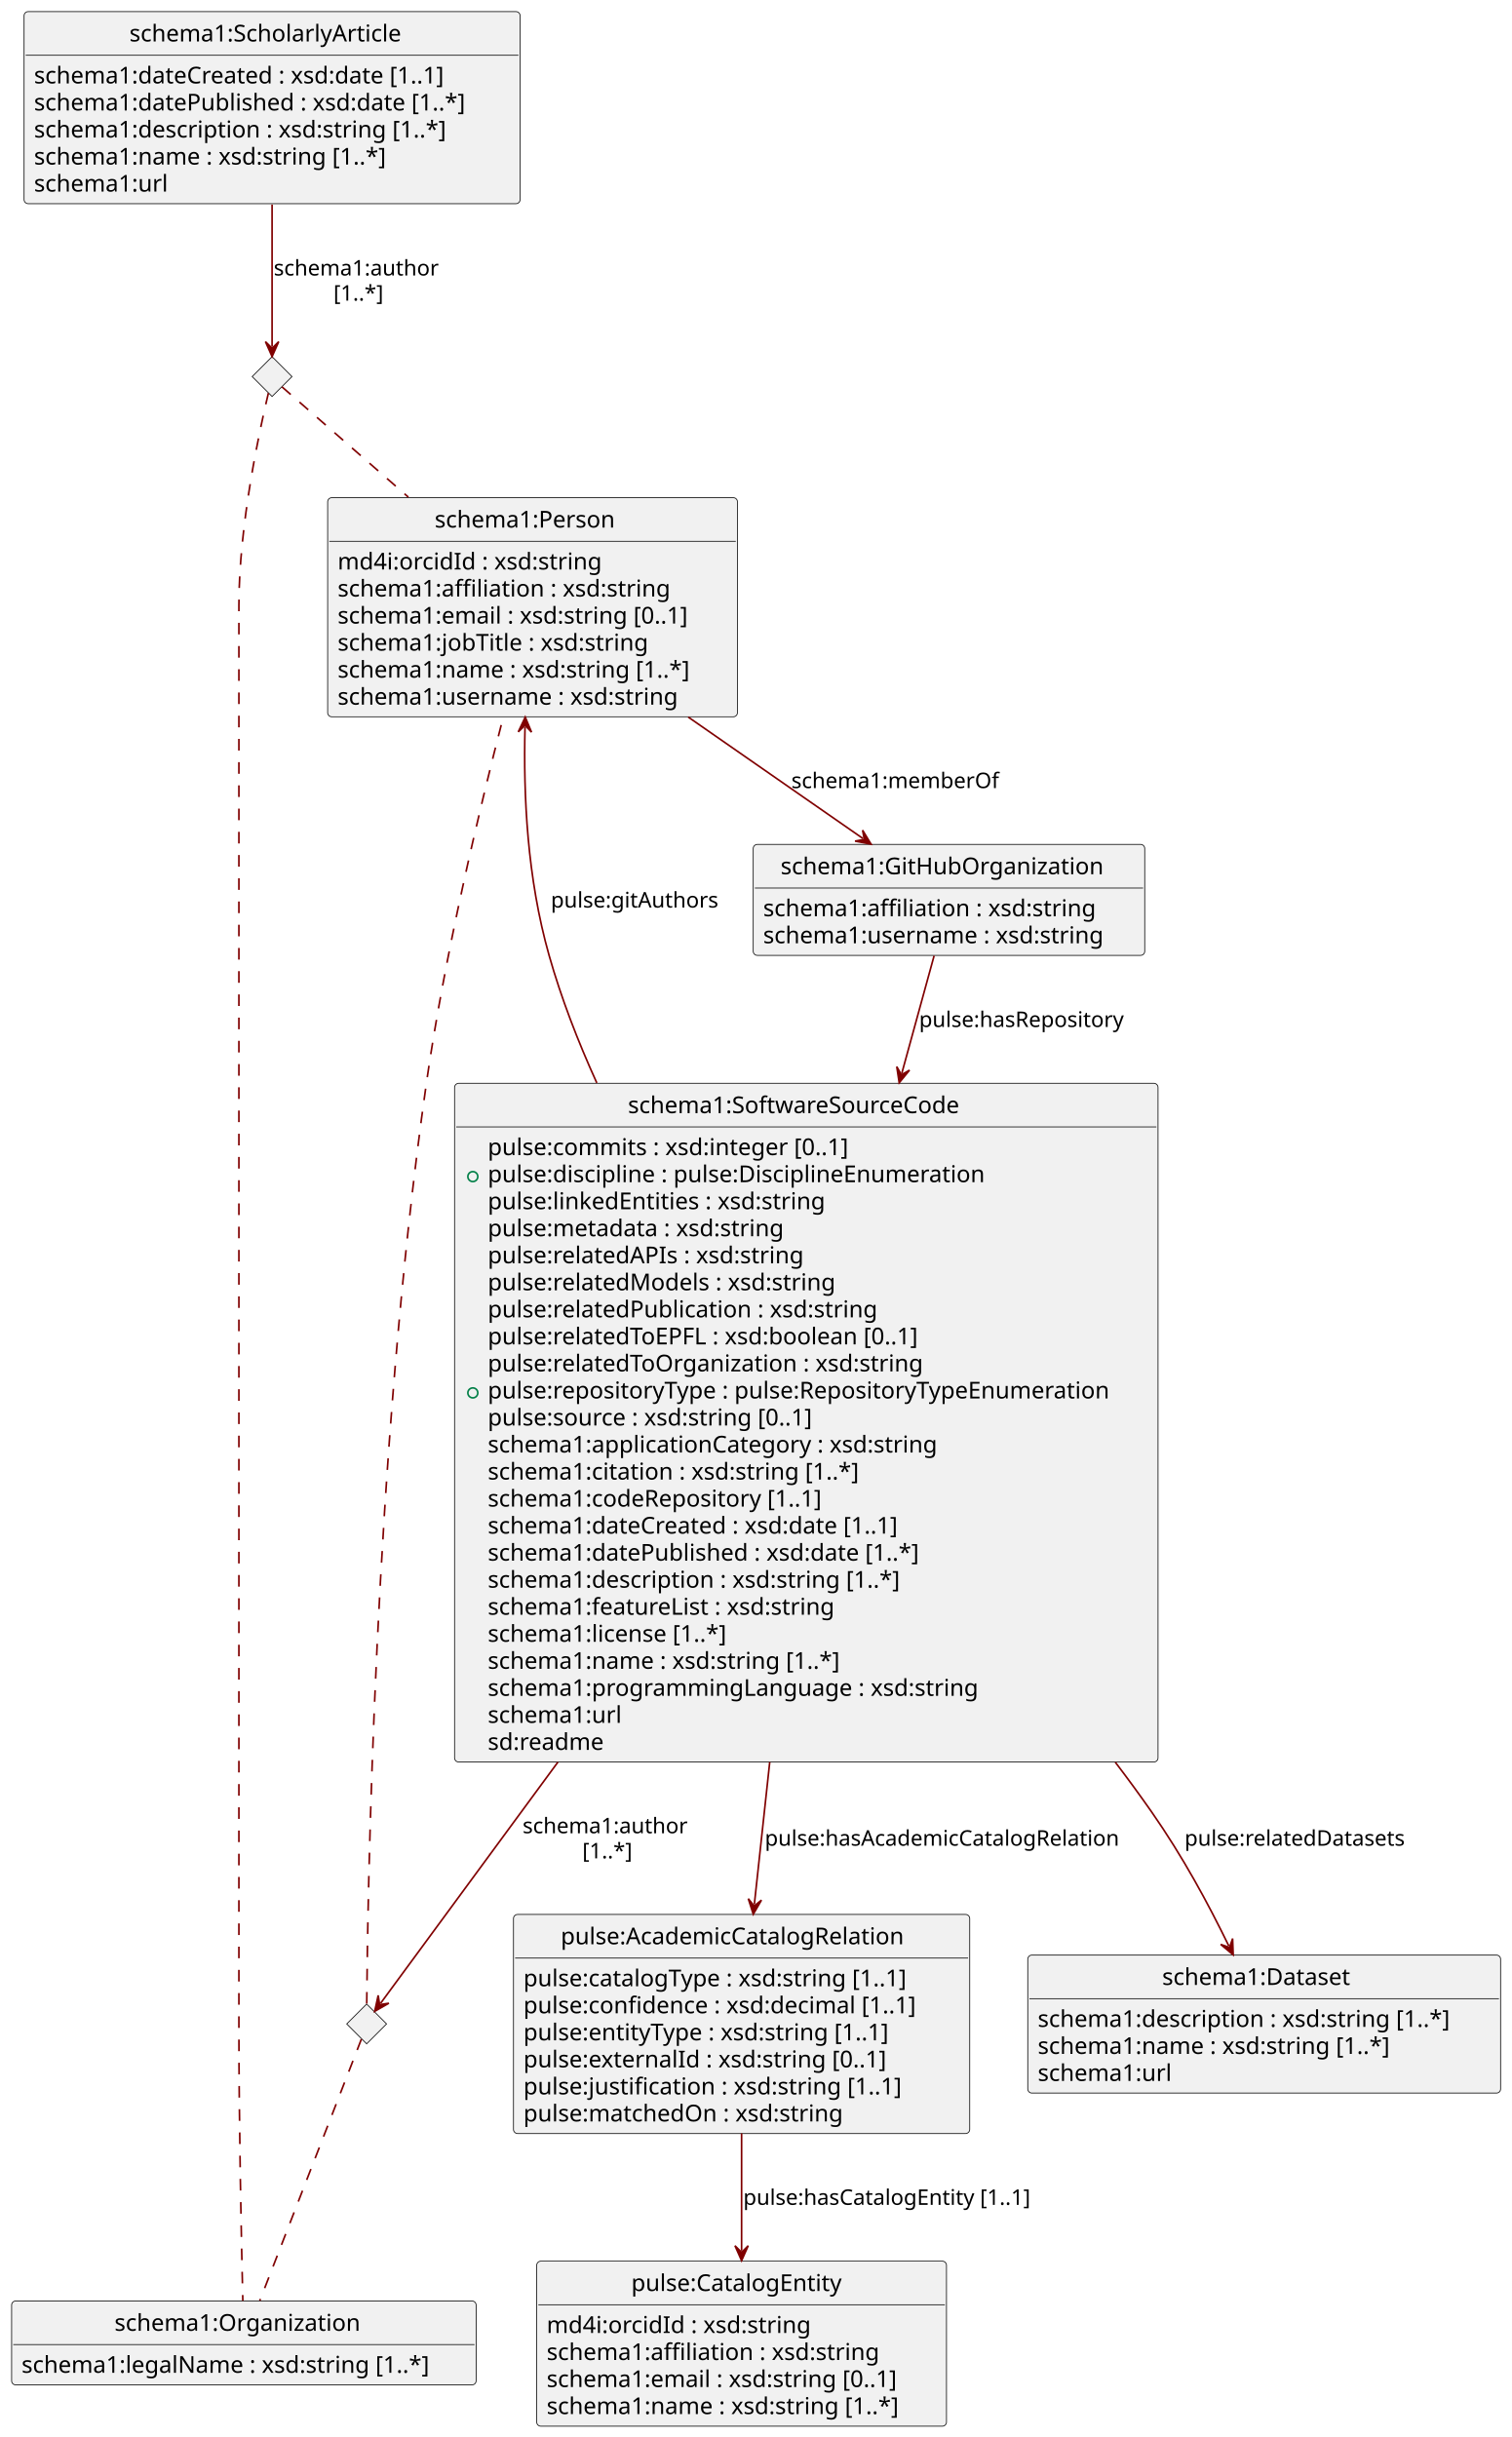
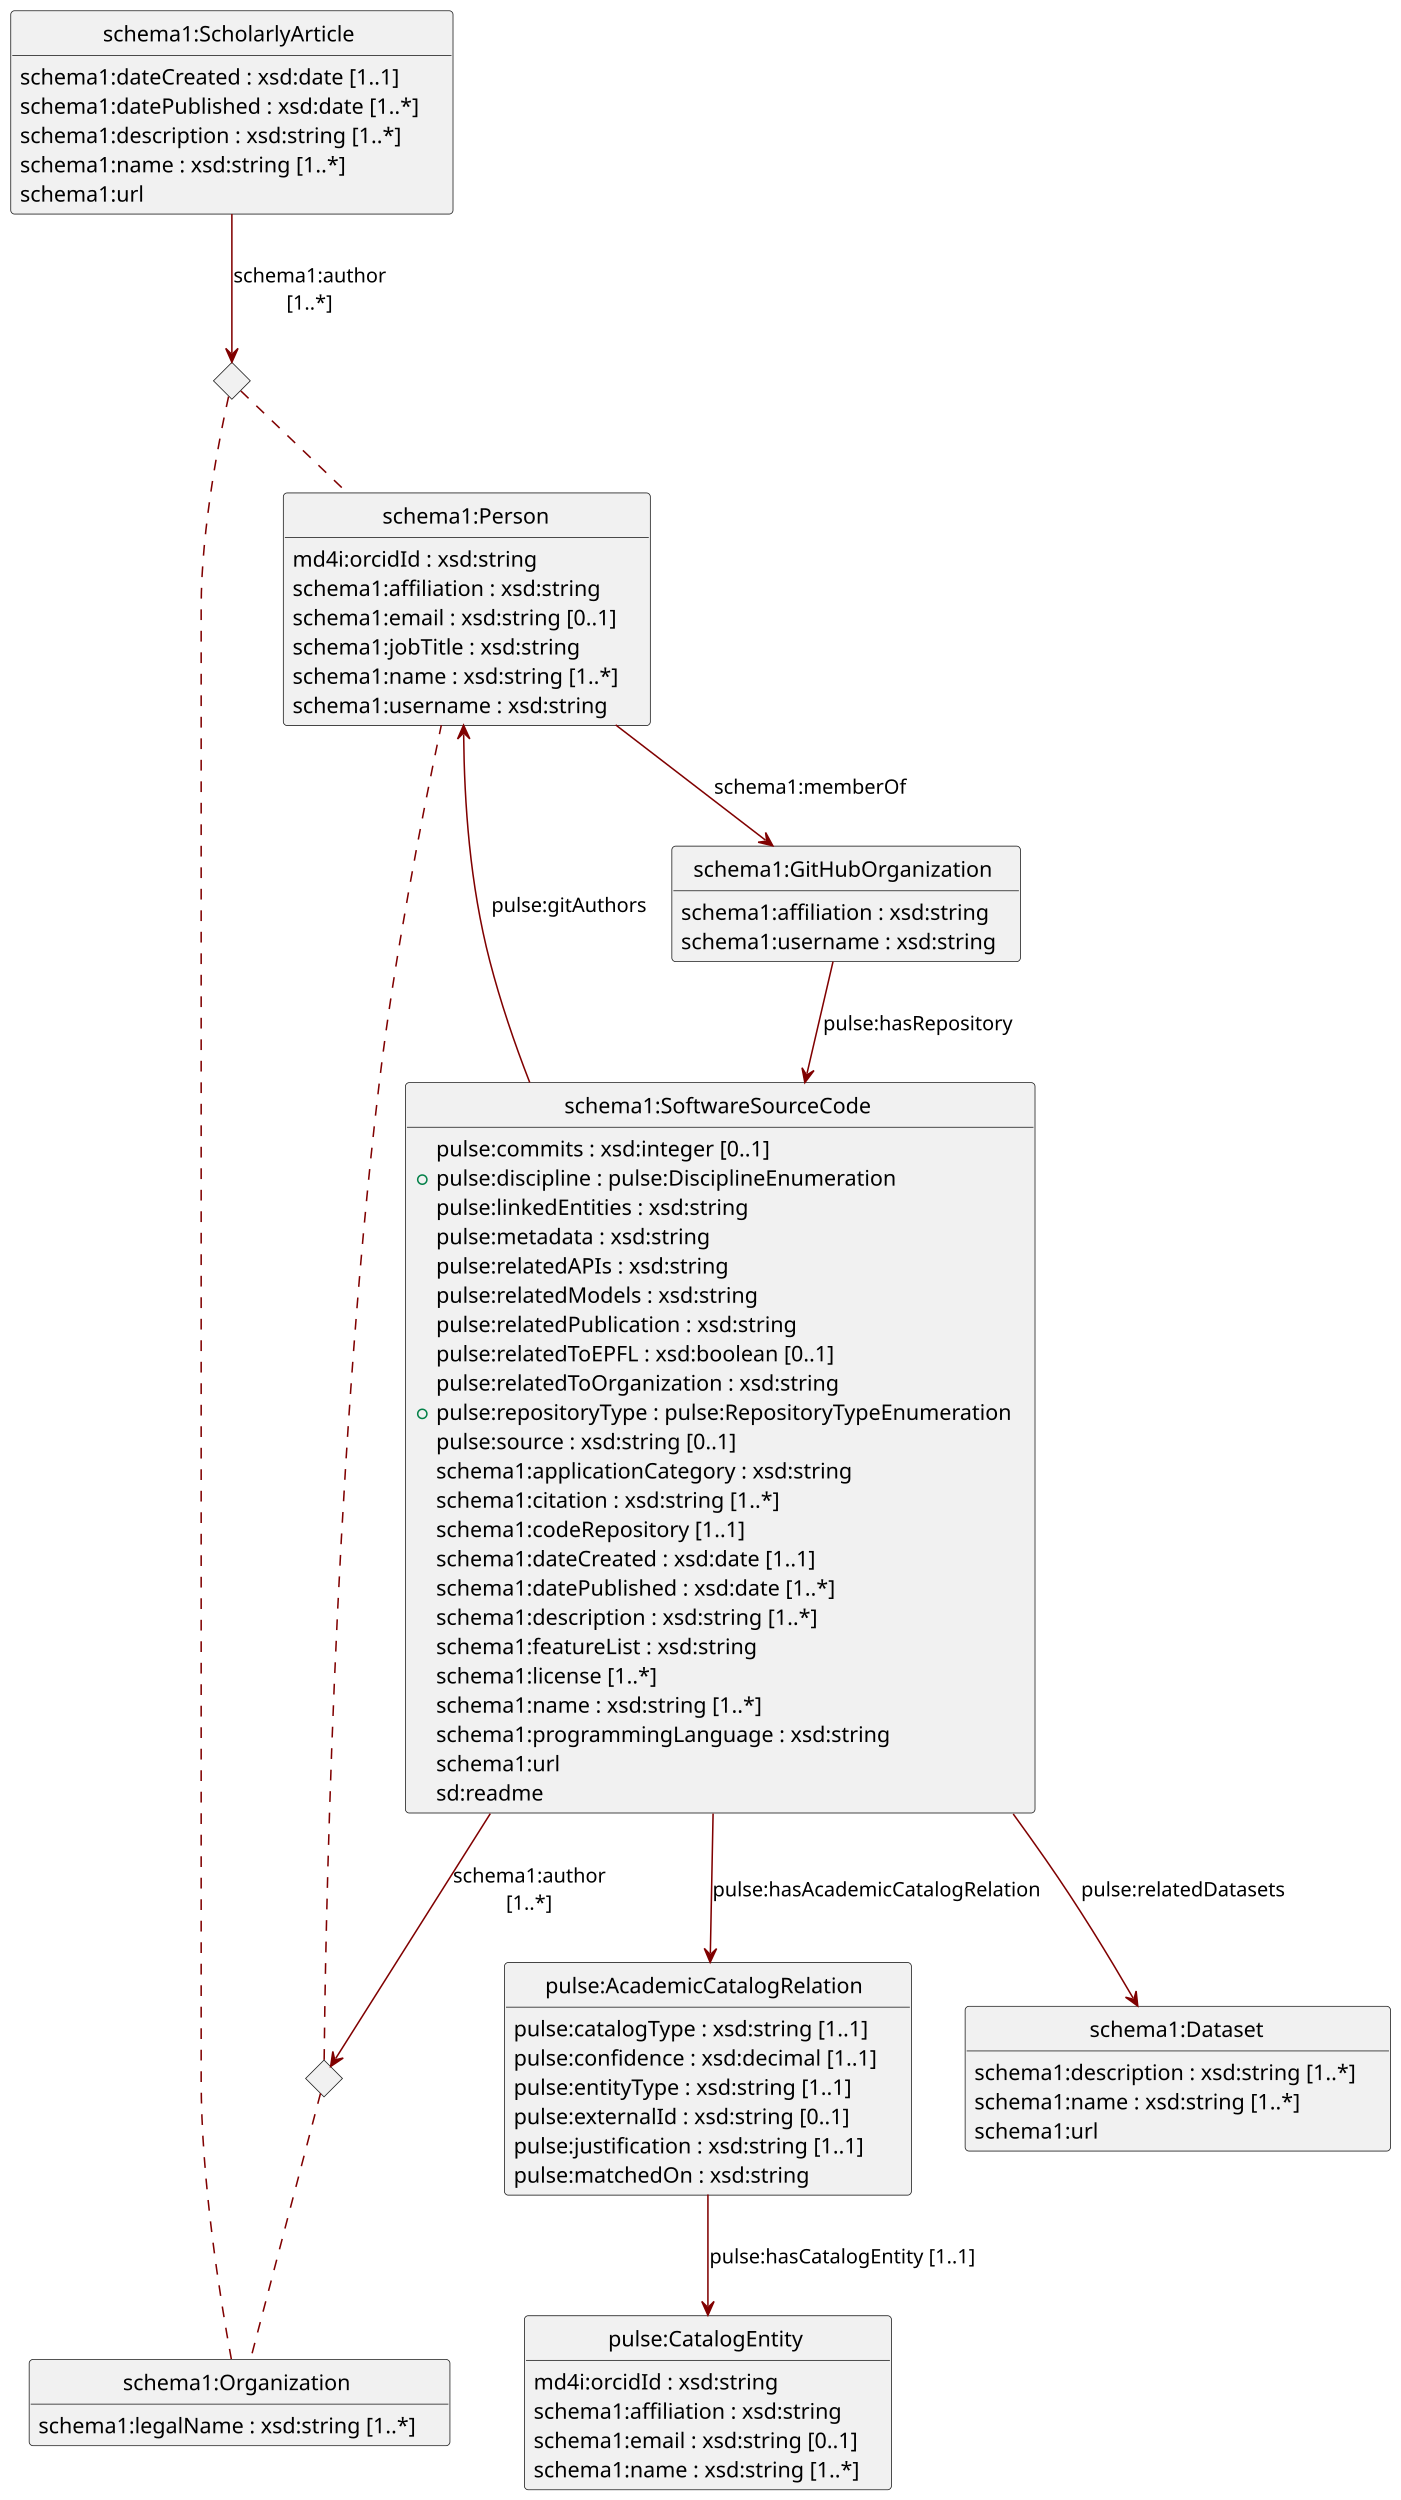
- <svg xmlns="http://www.w3.org/2000/svg" contentStyleType="text/css" height="1469px" preserveAspectRatio="none" style="width:911px;height:1469px;background:#FFFFFF;" version="1.1" viewBox="0 0 911 1469" width="911px" zoomAndPan="magnify">
+ <svg xmlns="http://www.w3.org/2000/svg" contentStyleType="text/css" height="1628px" preserveAspectRatio="none" style="width:912px;height:1628px;background:#FFFFFF;" version="1.1" viewBox="0 0 912 1628" width="912px" zoomAndPan="magnify">
  <defs />
  <g>
    <g id="elem_schema1:Organization">
-       <rect codeLine="8" fill="#F1F1F1" height="50.594" id="schema1:Organization" rx="2.5" ry="2.5" style="stroke:#181818;stroke-width:0.5;" width="280" x="7" y="1387" />
-       <text fill="#000000" font-family="sans-serif" font-size="14" lengthAdjust="spacing" textLength="156" x="69" y="1404.995">schema1:Organization</text>
-       <line style="stroke:#181818;stroke-width:0.5;" x1="8" x2="286" y1="1413.297" y2="1413.297" />
-       <text fill="#000000" font-family="sans-serif" font-size="14" lengthAdjust="spacing" textLength="268" x="13" y="1430.292">schema1:legalName  : xsd:string  [1..*]</text>
+       <rect codeLine="8" fill="#F1F1F1" height="56.136" id="schema1:Organization" rx="2.5" ry="2.5" style="stroke:#181818;stroke-width:0.5;" width="274" x="19" y="1536.5" />
+       <text fill="#000000" font-family="sans-serif" font-size="14" lengthAdjust="spacing" textLength="152" x="80" y="1556.466">schema1:Organization</text>
+       <line style="stroke:#181818;stroke-width:0.5;" x1="20" x2="292" y1="1565.568" y2="1565.568" />
+       <text fill="#000000" font-family="sans-serif" font-size="14" lengthAdjust="spacing" textLength="262" x="25" y="1584.534">schema1:legalName  : xsd:string  [1..*]</text>
    </g>
    <g id="elem_schema1:Person">
-       <rect codeLine="10" fill="#F1F1F1" height="132.078" id="schema1:Person" rx="2.5" ry="2.5" style="stroke:#181818;stroke-width:0.5;" width="247" x="197.5" y="300" />
-       <text fill="#000000" font-family="sans-serif" font-size="14" lengthAdjust="spacing" textLength="118" x="262" y="317.995">schema1:Person</text>
-       <line style="stroke:#181818;stroke-width:0.5;" x1="198.5" x2="443.5" y1="326.297" y2="326.297" />
-       <text fill="#000000" font-family="sans-serif" font-size="14" lengthAdjust="spacing" textLength="170" x="203.5" y="343.292">md4i:orcidId  : xsd:string</text>
-       <text fill="#000000" font-family="sans-serif" font-size="14" lengthAdjust="spacing" textLength="213" x="203.5" y="359.589">schema1:affiliation  : xsd:string</text>
-       <text fill="#000000" font-family="sans-serif" font-size="14" lengthAdjust="spacing" textLength="234" x="203.5" y="375.886">schema1:email  : xsd:string  [0..1]</text>
-       <text fill="#000000" font-family="sans-serif" font-size="14" lengthAdjust="spacing" textLength="204" x="203.5" y="392.183">schema1:jobTitle  : xsd:string</text>
-       <text fill="#000000" font-family="sans-serif" font-size="14" lengthAdjust="spacing" textLength="235" x="203.5" y="408.479">schema1:name  : xsd:string  [1..*]</text>
-       <text fill="#000000" font-family="sans-serif" font-size="14" lengthAdjust="spacing" textLength="224" x="203.5" y="424.776">schema1:username  : xsd:string</text>
+       <rect codeLine="10" fill="#F1F1F1" height="151.475" id="schema1:Person" rx="2.5" ry="2.5" style="stroke:#181818;stroke-width:0.5;" width="239" x="184.5" y="321" />
+       <text fill="#000000" font-family="sans-serif" font-size="14" lengthAdjust="spacing" textLength="110" x="249" y="340.966">schema1:Person</text>
+       <line style="stroke:#181818;stroke-width:0.5;" x1="185.5" x2="422.5" y1="350.068" y2="350.068" />
+       <text fill="#000000" font-family="sans-serif" font-size="14" lengthAdjust="spacing" textLength="169" x="190.5" y="369.034">md4i:orcidId  : xsd:string</text>
+       <text fill="#000000" font-family="sans-serif" font-size="14" lengthAdjust="spacing" textLength="211" x="190.5" y="388.102">schema1:affiliation  : xsd:string</text>
+       <text fill="#000000" font-family="sans-serif" font-size="14" lengthAdjust="spacing" textLength="226" x="190.5" y="407.17">schema1:email  : xsd:string  [0..1]</text>
+       <text fill="#000000" font-family="sans-serif" font-size="14" lengthAdjust="spacing" textLength="197" x="190.5" y="426.238">schema1:jobTitle  : xsd:string</text>
+       <text fill="#000000" font-family="sans-serif" font-size="14" lengthAdjust="spacing" textLength="227" x="190.5" y="445.305">schema1:name  : xsd:string  [1..*]</text>
+       <text fill="#000000" font-family="sans-serif" font-size="14" lengthAdjust="spacing" textLength="215" x="190.5" y="464.373">schema1:username  : xsd:string</text>
    </g>
    <g id="elem_schema1:GitHubOrganization">
-       <rect codeLine="76" fill="#F1F1F1" height="66.891" id="schema1:GitHubOrganization" rx="2.5" ry="2.5" style="stroke:#181818;stroke-width:0.5;" width="236" x="454" y="509" />
-       <text fill="#000000" font-family="sans-serif" font-size="14" lengthAdjust="spacing" textLength="203" x="470.5" y="526.995">schema1:GitHubOrganization</text>
-       <line style="stroke:#181818;stroke-width:0.5;" x1="455" x2="689" y1="535.297" y2="535.297" />
-       <text fill="#000000" font-family="sans-serif" font-size="14" lengthAdjust="spacing" textLength="213" x="460" y="552.292">schema1:affiliation  : xsd:string</text>
-       <text fill="#000000" font-family="sans-serif" font-size="14" lengthAdjust="spacing" textLength="224" x="460" y="568.589">schema1:username  : xsd:string</text>
+       <rect codeLine="76" fill="#F1F1F1" height="75.204" id="schema1:GitHubOrganization" rx="2.5" ry="2.5" style="stroke:#181818;stroke-width:0.5;" width="227" x="437.5" y="551" />
+       <text fill="#000000" font-family="sans-serif" font-size="14" lengthAdjust="spacing" textLength="199" x="451.5" y="570.966">schema1:GitHubOrganization</text>
+       <line style="stroke:#181818;stroke-width:0.5;" x1="438.5" x2="663.5" y1="580.068" y2="580.068" />
+       <text fill="#000000" font-family="sans-serif" font-size="14" lengthAdjust="spacing" textLength="211" x="443.5" y="599.034">schema1:affiliation  : xsd:string</text>
+       <text fill="#000000" font-family="sans-serif" font-size="14" lengthAdjust="spacing" textLength="215" x="443.5" y="618.102">schema1:username  : xsd:string</text>
    </g>
    <g id="elem_pulse:AcademicCatalogRelation">
-       <rect codeLine="18" fill="#F1F1F1" height="132.078" id="pulse:AcademicCatalogRelation" rx="2.5" ry="2.5" style="stroke:#181818;stroke-width:0.5;" width="275" x="309.5" y="1154" />
-       <text fill="#000000" font-family="sans-serif" font-size="14" lengthAdjust="spacing" textLength="218" x="338" y="1171.995">pulse:AcademicCatalogRelation</text>
-       <line style="stroke:#181818;stroke-width:0.5;" x1="310.5" x2="583.5" y1="1180.297" y2="1180.297" />
-       <text fill="#000000" font-family="sans-serif" font-size="14" lengthAdjust="spacing" textLength="256" x="315.5" y="1197.292">pulse:catalogType  : xsd:string  [1..1]</text>
-       <text fill="#000000" font-family="sans-serif" font-size="14" lengthAdjust="spacing" textLength="263" x="315.5" y="1213.589">pulse:confidence  : xsd:decimal  [1..1]</text>
-       <text fill="#000000" font-family="sans-serif" font-size="14" lengthAdjust="spacing" textLength="244" x="315.5" y="1229.886">pulse:entityType  : xsd:string  [1..1]</text>
-       <text fill="#000000" font-family="sans-serif" font-size="14" lengthAdjust="spacing" textLength="239" x="315.5" y="1246.183">pulse:externalId  : xsd:string  [0..1]</text>
-       <text fill="#000000" font-family="sans-serif" font-size="14" lengthAdjust="spacing" textLength="249" x="315.5" y="1262.479">pulse:justification  : xsd:string  [1..1]</text>
-       <text fill="#000000" font-family="sans-serif" font-size="14" lengthAdjust="spacing" textLength="209" x="315.5" y="1278.776">pulse:matchedOn  : xsd:string</text>
+       <rect codeLine="18" fill="#F1F1F1" height="151.475" id="pulse:AcademicCatalogRelation" rx="2.5" ry="2.5" style="stroke:#181818;stroke-width:0.5;" width="265" x="328.5" y="1278" />
+       <text fill="#000000" font-family="sans-serif" font-size="14" lengthAdjust="spacing" textLength="212" x="355" y="1297.966">pulse:AcademicCatalogRelation</text>
+       <line style="stroke:#181818;stroke-width:0.5;" x1="329.5" x2="592.5" y1="1307.068" y2="1307.068" />
+       <text fill="#000000" font-family="sans-serif" font-size="14" lengthAdjust="spacing" textLength="247" x="334.5" y="1326.034">pulse:catalogType  : xsd:string  [1..1]</text>
+       <text fill="#000000" font-family="sans-serif" font-size="14" lengthAdjust="spacing" textLength="253" x="334.5" y="1345.102">pulse:confidence  : xsd:decimal  [1..1]</text>
+       <text fill="#000000" font-family="sans-serif" font-size="14" lengthAdjust="spacing" textLength="236" x="334.5" y="1364.17">pulse:entityType  : xsd:string  [1..1]</text>
+       <text fill="#000000" font-family="sans-serif" font-size="14" lengthAdjust="spacing" textLength="235" x="334.5" y="1383.238">pulse:externalId  : xsd:string  [0..1]</text>
+       <text fill="#000000" font-family="sans-serif" font-size="14" lengthAdjust="spacing" textLength="245" x="334.5" y="1402.305">pulse:justification  : xsd:string  [1..1]</text>
+       <text fill="#000000" font-family="sans-serif" font-size="14" lengthAdjust="spacing" textLength="203" x="334.5" y="1421.373">pulse:matchedOn  : xsd:string</text>
    </g>
    <g id="elem_pulse:CatalogEntity">
-       <rect codeLine="26" fill="#F1F1F1" height="99.484" id="pulse:CatalogEntity" rx="2.5" ry="2.5" style="stroke:#181818;stroke-width:0.5;" width="247" x="323.5" y="1363" />
-       <text fill="#000000" font-family="sans-serif" font-size="14" lengthAdjust="spacing" textLength="133" x="380.5" y="1380.995">pulse:CatalogEntity</text>
-       <line style="stroke:#181818;stroke-width:0.5;" x1="324.5" x2="569.5" y1="1389.297" y2="1389.297" />
-       <text fill="#000000" font-family="sans-serif" font-size="14" lengthAdjust="spacing" textLength="170" x="329.5" y="1406.292">md4i:orcidId  : xsd:string</text>
-       <text fill="#000000" font-family="sans-serif" font-size="14" lengthAdjust="spacing" textLength="213" x="329.5" y="1422.589">schema1:affiliation  : xsd:string</text>
-       <text fill="#000000" font-family="sans-serif" font-size="14" lengthAdjust="spacing" textLength="234" x="329.5" y="1438.886">schema1:email  : xsd:string  [0..1]</text>
-       <text fill="#000000" font-family="sans-serif" font-size="14" lengthAdjust="spacing" textLength="235" x="329.5" y="1455.183">schema1:name  : xsd:string  [1..*]</text>
+       <rect codeLine="26" fill="#F1F1F1" height="113.34" id="pulse:CatalogEntity" rx="2.5" ry="2.5" style="stroke:#181818;stroke-width:0.5;" width="239" x="341.5" y="1508" />
+       <text fill="#000000" font-family="sans-serif" font-size="14" lengthAdjust="spacing" textLength="130" x="396" y="1527.966">pulse:CatalogEntity</text>
+       <line style="stroke:#181818;stroke-width:0.5;" x1="342.5" x2="579.5" y1="1537.068" y2="1537.068" />
+       <text fill="#000000" font-family="sans-serif" font-size="14" lengthAdjust="spacing" textLength="169" x="347.5" y="1556.034">md4i:orcidId  : xsd:string</text>
+       <text fill="#000000" font-family="sans-serif" font-size="14" lengthAdjust="spacing" textLength="211" x="347.5" y="1575.102">schema1:affiliation  : xsd:string</text>
+       <text fill="#000000" font-family="sans-serif" font-size="14" lengthAdjust="spacing" textLength="226" x="347.5" y="1594.17">schema1:email  : xsd:string  [0..1]</text>
+       <text fill="#000000" font-family="sans-serif" font-size="14" lengthAdjust="spacing" textLength="227" x="347.5" y="1613.238">schema1:name  : xsd:string  [1..*]</text>
    </g>
    <g id="elem_schema1:ScholarlyArticle">
-       <rect codeLine="31" fill="#F1F1F1" height="115.781" id="schema1:ScholarlyArticle" rx="2.5" ry="2.5" style="stroke:#181818;stroke-width:0.5;" width="299" x="14.5" y="7" />
-       <text fill="#000000" font-family="sans-serif" font-size="14" lengthAdjust="spacing" textLength="172" x="78" y="24.995">schema1:ScholarlyArticle</text>
-       <line style="stroke:#181818;stroke-width:0.5;" x1="15.5" x2="312.5" y1="33.297" y2="33.297" />
-       <text fill="#000000" font-family="sans-serif" font-size="14" lengthAdjust="spacing" textLength="276" x="20.5" y="50.292">schema1:dateCreated  : xsd:date  [1..1]</text>
-       <text fill="#000000" font-family="sans-serif" font-size="14" lengthAdjust="spacing" textLength="287" x="20.5" y="66.589">schema1:datePublished  : xsd:date  [1..*]</text>
-       <text fill="#000000" font-family="sans-serif" font-size="14" lengthAdjust="spacing" textLength="273" x="20.5" y="82.886">schema1:description  : xsd:string  [1..*]</text>
-       <text fill="#000000" font-family="sans-serif" font-size="14" lengthAdjust="spacing" textLength="235" x="20.5" y="99.183">schema1:name  : xsd:string  [1..*]</text>
-       <text fill="#000000" font-family="sans-serif" font-size="14" lengthAdjust="spacing" textLength="86" x="20.5" y="115.48">schema1:url</text>
+       <rect codeLine="31" fill="#F1F1F1" height="132.407" id="schema1:ScholarlyArticle" rx="2.5" ry="2.5" style="stroke:#181818;stroke-width:0.5;" width="288" x="7" y="7" />
+       <text fill="#000000" font-family="sans-serif" font-size="14" lengthAdjust="spacing" textLength="168" x="67" y="26.966">schema1:ScholarlyArticle</text>
+       <line style="stroke:#181818;stroke-width:0.5;" x1="8" x2="294" y1="36.068" y2="36.068" />
+       <text fill="#000000" font-family="sans-serif" font-size="14" lengthAdjust="spacing" textLength="262" x="13" y="55.034">schema1:dateCreated  : xsd:date  [1..1]</text>
+       <text fill="#000000" font-family="sans-serif" font-size="14" lengthAdjust="spacing" textLength="276" x="13" y="74.102">schema1:datePublished  : xsd:date  [1..*]</text>
+       <text fill="#000000" font-family="sans-serif" font-size="14" lengthAdjust="spacing" textLength="265" x="13" y="93.17">schema1:description  : xsd:string  [1..*]</text>
+       <text fill="#000000" font-family="sans-serif" font-size="14" lengthAdjust="spacing" textLength="227" x="13" y="112.238">schema1:name  : xsd:string  [1..*]</text>
+       <text fill="#000000" font-family="sans-serif" font-size="14" lengthAdjust="spacing" textLength="83" x="13" y="131.305">schema1:url</text>
    </g>
-     <polygon fill="#F1F1F1" points="164,215,176,227,164,239,152,227,164,215" style="stroke:#181818;stroke-width:0.5;" />
+     <polygon fill="#F1F1F1" points="151,236,163,248,151,260,139,248,151,236" style="stroke:#181818;stroke-width:0.5;" />
    <g id="elem_schema1:Dataset">
-       <rect codeLine="41" fill="#F1F1F1" height="83.188" id="schema1:Dataset" rx="2.5" ry="2.5" style="stroke:#181818;stroke-width:0.5;" width="285" x="619.5" y="1178.5" />
-       <text fill="#000000" font-family="sans-serif" font-size="14" lengthAdjust="spacing" textLength="123" x="700.5" y="1196.495">schema1:Dataset</text>
-       <line style="stroke:#181818;stroke-width:0.5;" x1="620.5" x2="903.5" y1="1204.797" y2="1204.797" />
-       <text fill="#000000" font-family="sans-serif" font-size="14" lengthAdjust="spacing" textLength="273" x="625.5" y="1221.792">schema1:description  : xsd:string  [1..*]</text>
-       <text fill="#000000" font-family="sans-serif" font-size="14" lengthAdjust="spacing" textLength="235" x="625.5" y="1238.089">schema1:name  : xsd:string  [1..*]</text>
-       <text fill="#000000" font-family="sans-serif" font-size="14" lengthAdjust="spacing" textLength="86" x="625.5" y="1254.386">schema1:url</text>
+       <rect codeLine="41" fill="#F1F1F1" height="94.272" id="schema1:Dataset" rx="2.5" ry="2.5" style="stroke:#181818;stroke-width:0.5;" width="277" x="628.5" y="1306.5" />
+       <text fill="#000000" font-family="sans-serif" font-size="14" lengthAdjust="spacing" textLength="115" x="709.5" y="1326.466">schema1:Dataset</text>
+       <line style="stroke:#181818;stroke-width:0.5;" x1="629.5" x2="904.5" y1="1335.568" y2="1335.568" />
+       <text fill="#000000" font-family="sans-serif" font-size="14" lengthAdjust="spacing" textLength="265" x="634.5" y="1354.534">schema1:description  : xsd:string  [1..*]</text>
+       <text fill="#000000" font-family="sans-serif" font-size="14" lengthAdjust="spacing" textLength="227" x="634.5" y="1373.602">schema1:name  : xsd:string  [1..*]</text>
+       <text fill="#000000" font-family="sans-serif" font-size="14" lengthAdjust="spacing" textLength="83" x="634.5" y="1392.67">schema1:url</text>
    </g>
    <g id="elem_schema1:SoftwareSourceCode">
-       <rect codeLine="45" fill="#F1F1F1" height="409.125" id="schema1:SoftwareSourceCode" rx="2.5" ry="2.5" style="stroke:#181818;stroke-width:0.5;" width="424" x="274" y="653" />
-       <text fill="#000000" font-family="sans-serif" font-size="14" lengthAdjust="spacing" textLength="215" x="378.5" y="670.995">schema1:SoftwareSourceCode</text>
-       <line style="stroke:#181818;stroke-width:0.5;" x1="275" x2="697" y1="679.297" y2="679.297" />
-       <text fill="#000000" font-family="sans-serif" font-size="14" lengthAdjust="spacing" textLength="241" x="294" y="696.292">pulse:commits  : xsd:integer  [0..1]</text>
-       <ellipse cx="285" cy="709.242" fill="none" rx="3" ry="3" style="stroke:#038048;stroke-width:1.0;" />
-       <text fill="#000000" font-family="sans-serif" font-size="14" lengthAdjust="spacing" textLength="317" x="294" y="712.589">pulse:discipline : pulse:DisciplineEnumeration</text>
-       <text fill="#000000" font-family="sans-serif" font-size="14" lengthAdjust="spacing" textLength="220" x="294" y="728.886">pulse:linkedEntities  : xsd:string</text>
-       <text fill="#000000" font-family="sans-serif" font-size="14" lengthAdjust="spacing" textLength="193" x="294" y="745.183">pulse:metadata  : xsd:string</text>
-       <text fill="#000000" font-family="sans-serif" font-size="14" lengthAdjust="spacing" textLength="205" x="294" y="761.48">pulse:relatedAPIs  : xsd:string</text>
-       <text fill="#000000" font-family="sans-serif" font-size="14" lengthAdjust="spacing" textLength="226" x="294" y="777.776">pulse:relatedModels  : xsd:string</text>
-       <text fill="#000000" font-family="sans-serif" font-size="14" lengthAdjust="spacing" textLength="251" x="294" y="794.073">pulse:relatedPublication  : xsd:string</text>
-       <text fill="#000000" font-family="sans-serif" font-size="14" lengthAdjust="spacing" textLength="288" x="294" y="810.37">pulse:relatedToEPFL  : xsd:boolean  [0..1]</text>
-       <text fill="#000000" font-family="sans-serif" font-size="14" lengthAdjust="spacing" textLength="281" x="294" y="826.667">pulse:relatedToOrganization  : xsd:string</text>
-       <ellipse cx="285" cy="839.617" fill="none" rx="3" ry="3" style="stroke:#038048;stroke-width:1.0;" />
-       <text fill="#000000" font-family="sans-serif" font-size="14" lengthAdjust="spacing" textLength="398" x="294" y="842.964">pulse:repositoryType : pulse:RepositoryTypeEnumeration</text>
-       <text fill="#000000" font-family="sans-serif" font-size="14" lengthAdjust="spacing" textLength="220" x="294" y="859.261">pulse:source  : xsd:string  [0..1]</text>
-       <text fill="#000000" font-family="sans-serif" font-size="14" lengthAdjust="spacing" textLength="290" x="294" y="875.558">schema1:applicationCategory  : xsd:string</text>
-       <text fill="#000000" font-family="sans-serif" font-size="14" lengthAdjust="spacing" textLength="246" x="294" y="891.855">schema1:citation  : xsd:string  [1..*]</text>
-       <text fill="#000000" font-family="sans-serif" font-size="14" lengthAdjust="spacing" textLength="222" x="294" y="908.151">schema1:codeRepository  [1..1]</text>
-       <text fill="#000000" font-family="sans-serif" font-size="14" lengthAdjust="spacing" textLength="276" x="294" y="924.448">schema1:dateCreated  : xsd:date  [1..1]</text>
-       <text fill="#000000" font-family="sans-serif" font-size="14" lengthAdjust="spacing" textLength="287" x="294" y="940.745">schema1:datePublished  : xsd:date  [1..*]</text>
-       <text fill="#000000" font-family="sans-serif" font-size="14" lengthAdjust="spacing" textLength="273" x="294" y="957.042">schema1:description  : xsd:string  [1..*]</text>
-       <text fill="#000000" font-family="sans-serif" font-size="14" lengthAdjust="spacing" textLength="226" x="294" y="973.339">schema1:featureList  : xsd:string</text>
-       <text fill="#000000" font-family="sans-serif" font-size="14" lengthAdjust="spacing" textLength="160" x="294" y="989.636">schema1:license  [1..*]</text>
-       <text fill="#000000" font-family="sans-serif" font-size="14" lengthAdjust="spacing" textLength="235" x="294" y="1005.933">schema1:name  : xsd:string  [1..*]</text>
-       <text fill="#000000" font-family="sans-serif" font-size="14" lengthAdjust="spacing" textLength="314" x="294" y="1022.23">schema1:programmingLanguage  : xsd:string</text>
-       <text fill="#000000" font-family="sans-serif" font-size="14" lengthAdjust="spacing" textLength="86" x="294" y="1038.526">schema1:url</text>
-       <text fill="#000000" font-family="sans-serif" font-size="14" lengthAdjust="spacing" textLength="75" x="294" y="1054.823">sd:readme</text>
+       <rect codeLine="45" fill="#F1F1F1" height="475.63" id="schema1:SoftwareSourceCode" rx="2.5" ry="2.5" style="stroke:#181818;stroke-width:0.5;" width="410" x="264" y="705" />
+       <text fill="#000000" font-family="sans-serif" font-size="14" lengthAdjust="spacing" textLength="203" x="367.5" y="724.966">schema1:SoftwareSourceCode</text>
+       <line style="stroke:#181818;stroke-width:0.5;" x1="265" x2="673" y1="734.068" y2="734.068" />
+       <text fill="#000000" font-family="sans-serif" font-size="14" lengthAdjust="spacing" textLength="232" x="284" y="753.034">pulse:commits  : xsd:integer  [0..1]</text>
+       <ellipse cx="275" cy="768.17" fill="none" rx="3" ry="3" style="stroke:#038048;stroke-width:1.0;" />
+       <text fill="#000000" font-family="sans-serif" font-size="14" lengthAdjust="spacing" textLength="312" x="284" y="772.102">pulse:discipline : pulse:DisciplineEnumeration</text>
+       <text fill="#000000" font-family="sans-serif" font-size="14" lengthAdjust="spacing" textLength="215" x="284" y="791.17">pulse:linkedEntities  : xsd:string</text>
+       <text fill="#000000" font-family="sans-serif" font-size="14" lengthAdjust="spacing" textLength="188" x="284" y="810.238">pulse:metadata  : xsd:string</text>
+       <text fill="#000000" font-family="sans-serif" font-size="14" lengthAdjust="spacing" textLength="201" x="284" y="829.306">pulse:relatedAPIs  : xsd:string</text>
+       <text fill="#000000" font-family="sans-serif" font-size="14" lengthAdjust="spacing" textLength="221" x="284" y="848.373">pulse:relatedModels  : xsd:string</text>
+       <text fill="#000000" font-family="sans-serif" font-size="14" lengthAdjust="spacing" textLength="247" x="284" y="867.441">pulse:relatedPublication  : xsd:string</text>
+       <text fill="#000000" font-family="sans-serif" font-size="14" lengthAdjust="spacing" textLength="274" x="284" y="886.509">pulse:relatedToEPFL  : xsd:boolean  [0..1]</text>
+       <text fill="#000000" font-family="sans-serif" font-size="14" lengthAdjust="spacing" textLength="276" x="284" y="905.577">pulse:relatedToOrganization  : xsd:string</text>
+       <ellipse cx="275" cy="920.713" fill="none" rx="3" ry="3" style="stroke:#038048;stroke-width:1.0;" />
+       <text fill="#000000" font-family="sans-serif" font-size="14" lengthAdjust="spacing" textLength="384" x="284" y="924.645">pulse:repositoryType : pulse:RepositoryTypeEnumeration</text>
+       <text fill="#000000" font-family="sans-serif" font-size="14" lengthAdjust="spacing" textLength="211" x="284" y="943.713">pulse:source  : xsd:string  [0..1]</text>
+       <text fill="#000000" font-family="sans-serif" font-size="14" lengthAdjust="spacing" textLength="282" x="284" y="962.781">schema1:applicationCategory  : xsd:string</text>
+       <text fill="#000000" font-family="sans-serif" font-size="14" lengthAdjust="spacing" textLength="239" x="284" y="981.849">schema1:citation  : xsd:string  [1..*]</text>
+       <text fill="#000000" font-family="sans-serif" font-size="14" lengthAdjust="spacing" textLength="209" x="284" y="1000.917">schema1:codeRepository  [1..1]</text>
+       <text fill="#000000" font-family="sans-serif" font-size="14" lengthAdjust="spacing" textLength="262" x="284" y="1019.985">schema1:dateCreated  : xsd:date  [1..1]</text>
+       <text fill="#000000" font-family="sans-serif" font-size="14" lengthAdjust="spacing" textLength="276" x="284" y="1039.053">schema1:datePublished  : xsd:date  [1..*]</text>
+       <text fill="#000000" font-family="sans-serif" font-size="14" lengthAdjust="spacing" textLength="265" x="284" y="1058.12">schema1:description  : xsd:string  [1..*]</text>
+       <text fill="#000000" font-family="sans-serif" font-size="14" lengthAdjust="spacing" textLength="219" x="284" y="1077.188">schema1:featureList  : xsd:string</text>
+       <text fill="#000000" font-family="sans-serif" font-size="14" lengthAdjust="spacing" textLength="153" x="284" y="1096.256">schema1:license  [1..*]</text>
+       <text fill="#000000" font-family="sans-serif" font-size="14" lengthAdjust="spacing" textLength="227" x="284" y="1115.324">schema1:name  : xsd:string  [1..*]</text>
+       <text fill="#000000" font-family="sans-serif" font-size="14" lengthAdjust="spacing" textLength="308" x="284" y="1134.392">schema1:programmingLanguage  : xsd:string</text>
+       <text fill="#000000" font-family="sans-serif" font-size="14" lengthAdjust="spacing" textLength="83" x="284" y="1153.46">schema1:url</text>
+       <text fill="#000000" font-family="sans-serif" font-size="14" lengthAdjust="spacing" textLength="72" x="284" y="1172.528">sd:readme</text>
    </g>
-     <polygon fill="#F1F1F1" points="221,1208,233,1220,221,1232,209,1220,221,1208" style="stroke:#181818;stroke-width:0.5;" />
+     <polygon fill="#F1F1F1" points="211,1341.5,223,1353.5,211,1365.5,199,1353.5,211,1341.5" style="stroke:#181818;stroke-width:0.5;" />
    <g id="link_schema1:Person_schema1:GitHubOrganization">
-       <path codeLine="17" d="M414.82,432.23 C452.42,458.36 489.144,483.895 520.124,505.435 " fill="none" id="schema1:Person-to-schema1:GitHubOrganization" style="stroke:#800000;stroke-width:1.0;" />
-       <polygon fill="#800000" points="525.05,508.86,519.944,500.438,520.945,506.006,515.377,507.006,525.05,508.86" style="stroke:#800000;stroke-width:1.0;" />
-       <text fill="#000000" font-family="sans-serif" font-size="13" lengthAdjust="spacing" textLength="132" x="477" y="475.067">schema1:memberOf</text>
+       <path codeLine="17" d="M400.91,472.05 C436.05,499.08 469.454,524.772 498.494,547.112 " fill="none" id="schema1:Person-to-schema1:GitHubOrganization" style="stroke:#800000;stroke-width:1.0;" />
+       <polygon fill="#800000" points="503.25,550.77,498.555,542.112,499.287,547.721,493.678,548.453,503.25,550.77" style="stroke:#800000;stroke-width:1.0;" />
+       <text fill="#000000" font-family="sans-serif" font-size="13" lengthAdjust="spacing" textLength="121" x="465" y="516.897">schema1:memberOf</text>
    </g>
    <g id="link_pulse:AcademicCatalogRelation_pulse:CatalogEntity">
-       <path codeLine="25" d="M447,1286.03 C447,1311.14 447,1333.38 447,1356.7 " fill="none" id="pulse:AcademicCatalogRelation-to-pulse:CatalogEntity" style="stroke:#800000;stroke-width:1.0;" />
-       <polygon fill="#800000" points="447,1362.7,451,1353.7,447,1357.7,443,1353.7,447,1362.7" style="stroke:#800000;stroke-width:1.0;" />
-       <text fill="#000000" font-family="sans-serif" font-size="13" lengthAdjust="spacing" textLength="184" x="448" y="1329.067">pulse:hasCatalogEntity [1..1]</text>
+       <path codeLine="25" d="M461,1429.07 C461,1454.98 461,1477.56 461,1501.69 " fill="none" id="pulse:AcademicCatalogRelation-to-pulse:CatalogEntity" style="stroke:#800000;stroke-width:1.0;" />
+       <polygon fill="#800000" points="461,1507.69,465,1498.69,461,1502.69,457,1498.69,461,1507.69" style="stroke:#800000;stroke-width:1.0;" />
+       <text fill="#000000" font-family="sans-serif" font-size="13" lengthAdjust="spacing" textLength="168" x="462" y="1473.897">pulse:hasCatalogEntity [1..1]</text>
    </g>
    <g id="link_schema1:ScholarlyArticle_diamond_ScholarlyArticle_CreativeWork_author">
-       <path codeLine="33" d="M164,123.31 C164,156.85 164,190.18 164,208.95 " fill="none" id="schema1:ScholarlyArticle-to-diamond_ScholarlyArticle_CreativeWork_author" style="stroke:#800000;stroke-width:1.0;" />
-       <polygon fill="#800000" points="164,214.95,168,205.95,164,209.95,160,205.95,164,214.95" style="stroke:#800000;stroke-width:1.0;" />
-       <text fill="#000000" font-family="sans-serif" font-size="13" lengthAdjust="spacing" textLength="105" x="165" y="166.067">schema1:author</text>
-       <text fill="#000000" font-family="sans-serif" font-size="13" lengthAdjust="spacing" textLength="33" x="201" y="181.2">[1..*]</text>
+       <path codeLine="33" d="M151,139.4 C151,175.38 151,210.54 151,229.87 " fill="none" id="schema1:ScholarlyArticle-to-diamond_ScholarlyArticle_CreativeWork_author" style="stroke:#800000;stroke-width:1.0;" />
+       <polygon fill="#800000" points="151,235.87,155,226.87,151,230.87,147,226.87,151,235.87" style="stroke:#800000;stroke-width:1.0;" />
+       <text fill="#000000" font-family="sans-serif" font-size="13" lengthAdjust="spacing" textLength="97" x="152" y="183.897">schema1:author</text>
+       <text fill="#000000" font-family="sans-serif" font-size="13" lengthAdjust="spacing" textLength="28" x="186.5" y="201.603">[1..*]</text>
    </g>
    <g id="link_diamond_ScholarlyArticle_CreativeWork_author_schema1:Organization">
-       <path codeLine="34" d="M161.78,236.91 C156.58,258.65 144,316.21 144,365 C144,365 144,365 144,1221 C144,1280.54 145.48,1350.53 146.36,1386.84 " fill="none" id="diamond_ScholarlyArticle_CreativeWork_author-schema1:Organization" style="stroke:#800000;stroke-width:1.0;stroke-dasharray:7.0,7.0;" />
+       <path codeLine="34" d="M148.86,258.2 C143.7,281.2 131,343.13 131,395.5 C131,395.5 131,395.5 131,1354.5 C131,1420.1 143.29,1496.46 150.64,1536.24 " fill="none" id="diamond_ScholarlyArticle_CreativeWork_author-schema1:Organization" style="stroke:#800000;stroke-width:1.0;stroke-dasharray:7.0,7.0;" />
    </g>
    <g id="link_diamond_ScholarlyArticle_CreativeWork_author_schema1:Person">
-       <path codeLine="35" d="M169.96,233.2 C182.9,244.49 214.91,272.42 246.15,299.68 " fill="none" id="diamond_ScholarlyArticle_CreativeWork_author-schema1:Person" style="stroke:#800000;stroke-width:1.0;stroke-dasharray:7.0,7.0;" />
+       <path codeLine="35" d="M156.81,254.56 C168.71,265.96 197.16,293.2 225.91,320.73 " fill="none" id="diamond_ScholarlyArticle_CreativeWork_author-schema1:Person" style="stroke:#800000;stroke-width:1.0;stroke-dasharray:7.0,7.0;" />
    </g>
    <g id="link_schema1:SoftwareSourceCode_diamond_SoftwareSourceCode_CreativeWork_author">
-       <path codeLine="59" d="M336.27,1062.19 C286.79,1129.5 244.123,1187.545 229.403,1207.575 " fill="none" id="schema1:SoftwareSourceCode-to-diamond_SoftwareSourceCode_CreativeWork_author" style="stroke:#800000;stroke-width:1.0;" />
-       <polygon fill="#800000" points="225.85,1212.41,234.403,1207.526,228.811,1208.381,227.956,1202.789,225.85,1212.41" style="stroke:#800000;stroke-width:1.0;" />
-       <text fill="#000000" font-family="sans-serif" font-size="13" lengthAdjust="spacing" textLength="105" x="315" y="1105.067">schema1:author</text>
-       <text fill="#000000" font-family="sans-serif" font-size="13" lengthAdjust="spacing" textLength="33" x="351" y="1120.2">[1..*]</text>
+       <path codeLine="59" d="M319.29,1181.03 C272.17,1255.65 232.034,1319.197 218.524,1340.587 " fill="none" id="schema1:SoftwareSourceCode-to-diamond_SoftwareSourceCode_CreativeWork_author" style="stroke:#800000;stroke-width:1.0;" />
+       <polygon fill="#800000" points="215.32,1345.66,223.508,1340.187,217.99,1341.433,216.744,1335.915,215.32,1345.66" style="stroke:#800000;stroke-width:1.0;" />
+       <text fill="#000000" font-family="sans-serif" font-size="13" lengthAdjust="spacing" textLength="97" x="295" y="1225.897">schema1:author</text>
+       <text fill="#000000" font-family="sans-serif" font-size="13" lengthAdjust="spacing" textLength="28" x="329.5" y="1243.603">[1..*]</text>
    </g>
    <g id="link_diamond_SoftwareSourceCode_CreativeWork_author_schema1:Organization">
-       <path codeLine="60" d="M217.82,1229.19 C207.31,1256.25 173.39,1343.57 156.6,1386.79 " fill="none" id="diamond_SoftwareSourceCode_CreativeWork_author-schema1:Organization" style="stroke:#800000;stroke-width:1.0;stroke-dasharray:7.0,7.0;" />
+       <path codeLine="60" d="M208.71,1363.21 C200.98,1392.57 175.69,1488.68 163.16,1536.28 " fill="none" id="diamond_SoftwareSourceCode_CreativeWork_author-schema1:Organization" style="stroke:#800000;stroke-width:1.0;stroke-dasharray:7.0,7.0;" />
    </g>
    <g id="link_diamond_SoftwareSourceCode_CreativeWork_author_schema1:Person">
-       <path codeLine="61" d="M221.06,1207.76 C221.52,1149.37 225.34,874.75 257,653 C267.95,576.31 288.51,489.68 303.38,432.06 " fill="none" id="diamond_SoftwareSourceCode_CreativeWork_author-schema1:Person" style="stroke:#800000;stroke-width:1.0;stroke-dasharray:7.0,7.0;" />
+       <path codeLine="61" d="M211.09,1341.37 C211.69,1278.5 216.22,961.55 247,705 C256.61,624.95 274.25,534.3 287.37,472.28 " fill="none" id="diamond_SoftwareSourceCode_CreativeWork_author-schema1:Person" style="stroke:#800000;stroke-width:1.0;stroke-dasharray:7.0,7.0;" />
    </g>
    <g id="link_schema1:SoftwareSourceCode_schema1:Dataset">
-       <path codeLine="73" d="M672.26,1062.25 C679.8,1072.15 687.08,1082.1 694,1092 C713.12,1119.37 728.157,1147.339 740.687,1172.998 " fill="none" id="schema1:SoftwareSourceCode-to-schema1:Dataset" style="stroke:#800000;stroke-width:1.0;" />
-       <polygon fill="#800000" points="743.32,1178.39,742.965,1168.547,741.126,1173.897,735.777,1172.058,743.32,1178.39" style="stroke:#800000;stroke-width:1.0;" />
-       <text fill="#000000" font-family="sans-serif" font-size="13" lengthAdjust="spacing" textLength="141" x="714" y="1112.567">pulse:relatedDatasets</text>
+       <path codeLine="73" d="M659.8,1181.23 C667.05,1191.22 674.15,1201.17 681,1211 C702.53,1241.9 721.532,1273.044 737.892,1301.154 " fill="none" id="schema1:SoftwareSourceCode-to-schema1:Dataset" style="stroke:#800000;stroke-width:1.0;" />
+       <polygon fill="#800000" points="740.91,1306.34,739.84,1296.549,738.395,1302.019,732.926,1300.573,740.91,1306.34" style="stroke:#800000;stroke-width:1.0;" />
+       <text fill="#000000" font-family="sans-serif" font-size="13" lengthAdjust="spacing" textLength="129" x="704" y="1234.897">pulse:relatedDatasets</text>
    </g>
    <g id="link_schema1:SoftwareSourceCode_schema1:Person">
-       <path codeLine="74" d="M359.73,652.77 C348.29,627.61 338.29,601.69 331,576 C317.72,529.17 315.457,480.098 316.457,438.248 " fill="none" id="schema1:SoftwareSourceCode-to-schema1:Person" style="stroke:#800000;stroke-width:1.0;" />
-       <polygon fill="#800000" points="316.6,432.25,312.386,441.152,316.481,437.249,320.384,441.343,316.6,432.25" style="stroke:#800000;stroke-width:1.0;" />
-       <text fill="#000000" font-family="sans-serif" font-size="13" lengthAdjust="spacing" textLength="104" x="332" y="547.067">pulse:gitAuthors</text>
+       <path codeLine="74" d="M344.95,704.88 C334.77,678.76 325.8,652.15 319,626 C305.94,575.79 302.357,523.39 301.927,478.2 " fill="none" id="schema1:SoftwareSourceCode-to-schema1:Person" style="stroke:#800000;stroke-width:1.0;" />
+       <polygon fill="#800000" points="301.87,472.2,297.956,481.238,301.918,477.2,305.955,481.161,301.87,472.2" style="stroke:#800000;stroke-width:1.0;" />
+       <text fill="#000000" font-family="sans-serif" font-size="13" lengthAdjust="spacing" textLength="99" x="320" y="593.897">pulse:gitAuthors</text>
    </g>
    <g id="link_schema1:SoftwareSourceCode_pulse:AcademicCatalogRelation">
-       <path codeLine="75" d="M463.96,1062.19 C460.37,1095.37 457.546,1121.505 454.686,1147.925 " fill="none" id="schema1:SoftwareSourceCode-to-pulse:AcademicCatalogRelation" style="stroke:#800000;stroke-width:1.0;" />
-       <polygon fill="#800000" points="454.04,1153.89,458.985,1145.373,454.578,1148.919,451.032,1144.512,454.04,1153.89" style="stroke:#800000;stroke-width:1.0;" />
-       <text fill="#000000" font-family="sans-serif" font-size="13" lengthAdjust="spacing" textLength="224" x="461" y="1112.567">pulse:hasAcademicCatalogRelation</text>
+       <path codeLine="75" d="M464.36,1181.03 C463.67,1216.06 463.127,1243.761 462.577,1271.871 " fill="none" id="schema1:SoftwareSourceCode-to-pulse:AcademicCatalogRelation" style="stroke:#800000;stroke-width:1.0;" />
+       <polygon fill="#800000" points="462.46,1277.87,466.635,1268.95,462.558,1272.871,458.637,1268.793,462.46,1277.87" style="stroke:#800000;stroke-width:1.0;" />
+       <text fill="#000000" font-family="sans-serif" font-size="13" lengthAdjust="spacing" textLength="208" x="464" y="1234.897">pulse:hasAcademicCatalogRelation</text>
    </g>
    <g id="link_schema1:GitHubOrganization_schema1:SoftwareSourceCode">
-       <path codeLine="79" d="M563.04,576.11 C557.6,595.92 551.729,617.264 543.589,646.904 " fill="none" id="schema1:GitHubOrganization-to-schema1:SoftwareSourceCode" style="stroke:#800000;stroke-width:1.0;" />
-       <polygon fill="#800000" points="542,652.69,548.241,645.071,543.324,647.869,540.526,642.952,542,652.69" style="stroke:#800000;stroke-width:1.0;" />
-       <text fill="#000000" font-family="sans-serif" font-size="13" lengthAdjust="spacing" textLength="128" x="554" y="619.067">pulse:hasRepository</text>
+       <path codeLine="79" d="M542.46,626.23 C537.66,646.86 532.581,668.706 525.491,699.156 " fill="none" id="schema1:GitHubOrganization-to-schema1:SoftwareSourceCode" style="stroke:#800000;stroke-width:1.0;" />
+       <polygon fill="#800000" points="524.13,705,530.067,697.142,525.264,700.13,522.275,695.327,524.13,705" style="stroke:#800000;stroke-width:1.0;" />
+       <text fill="#000000" font-family="sans-serif" font-size="13" lengthAdjust="spacing" textLength="121" x="536" y="670.897">pulse:hasRepository</text>
    </g>
  </g>
</svg>
